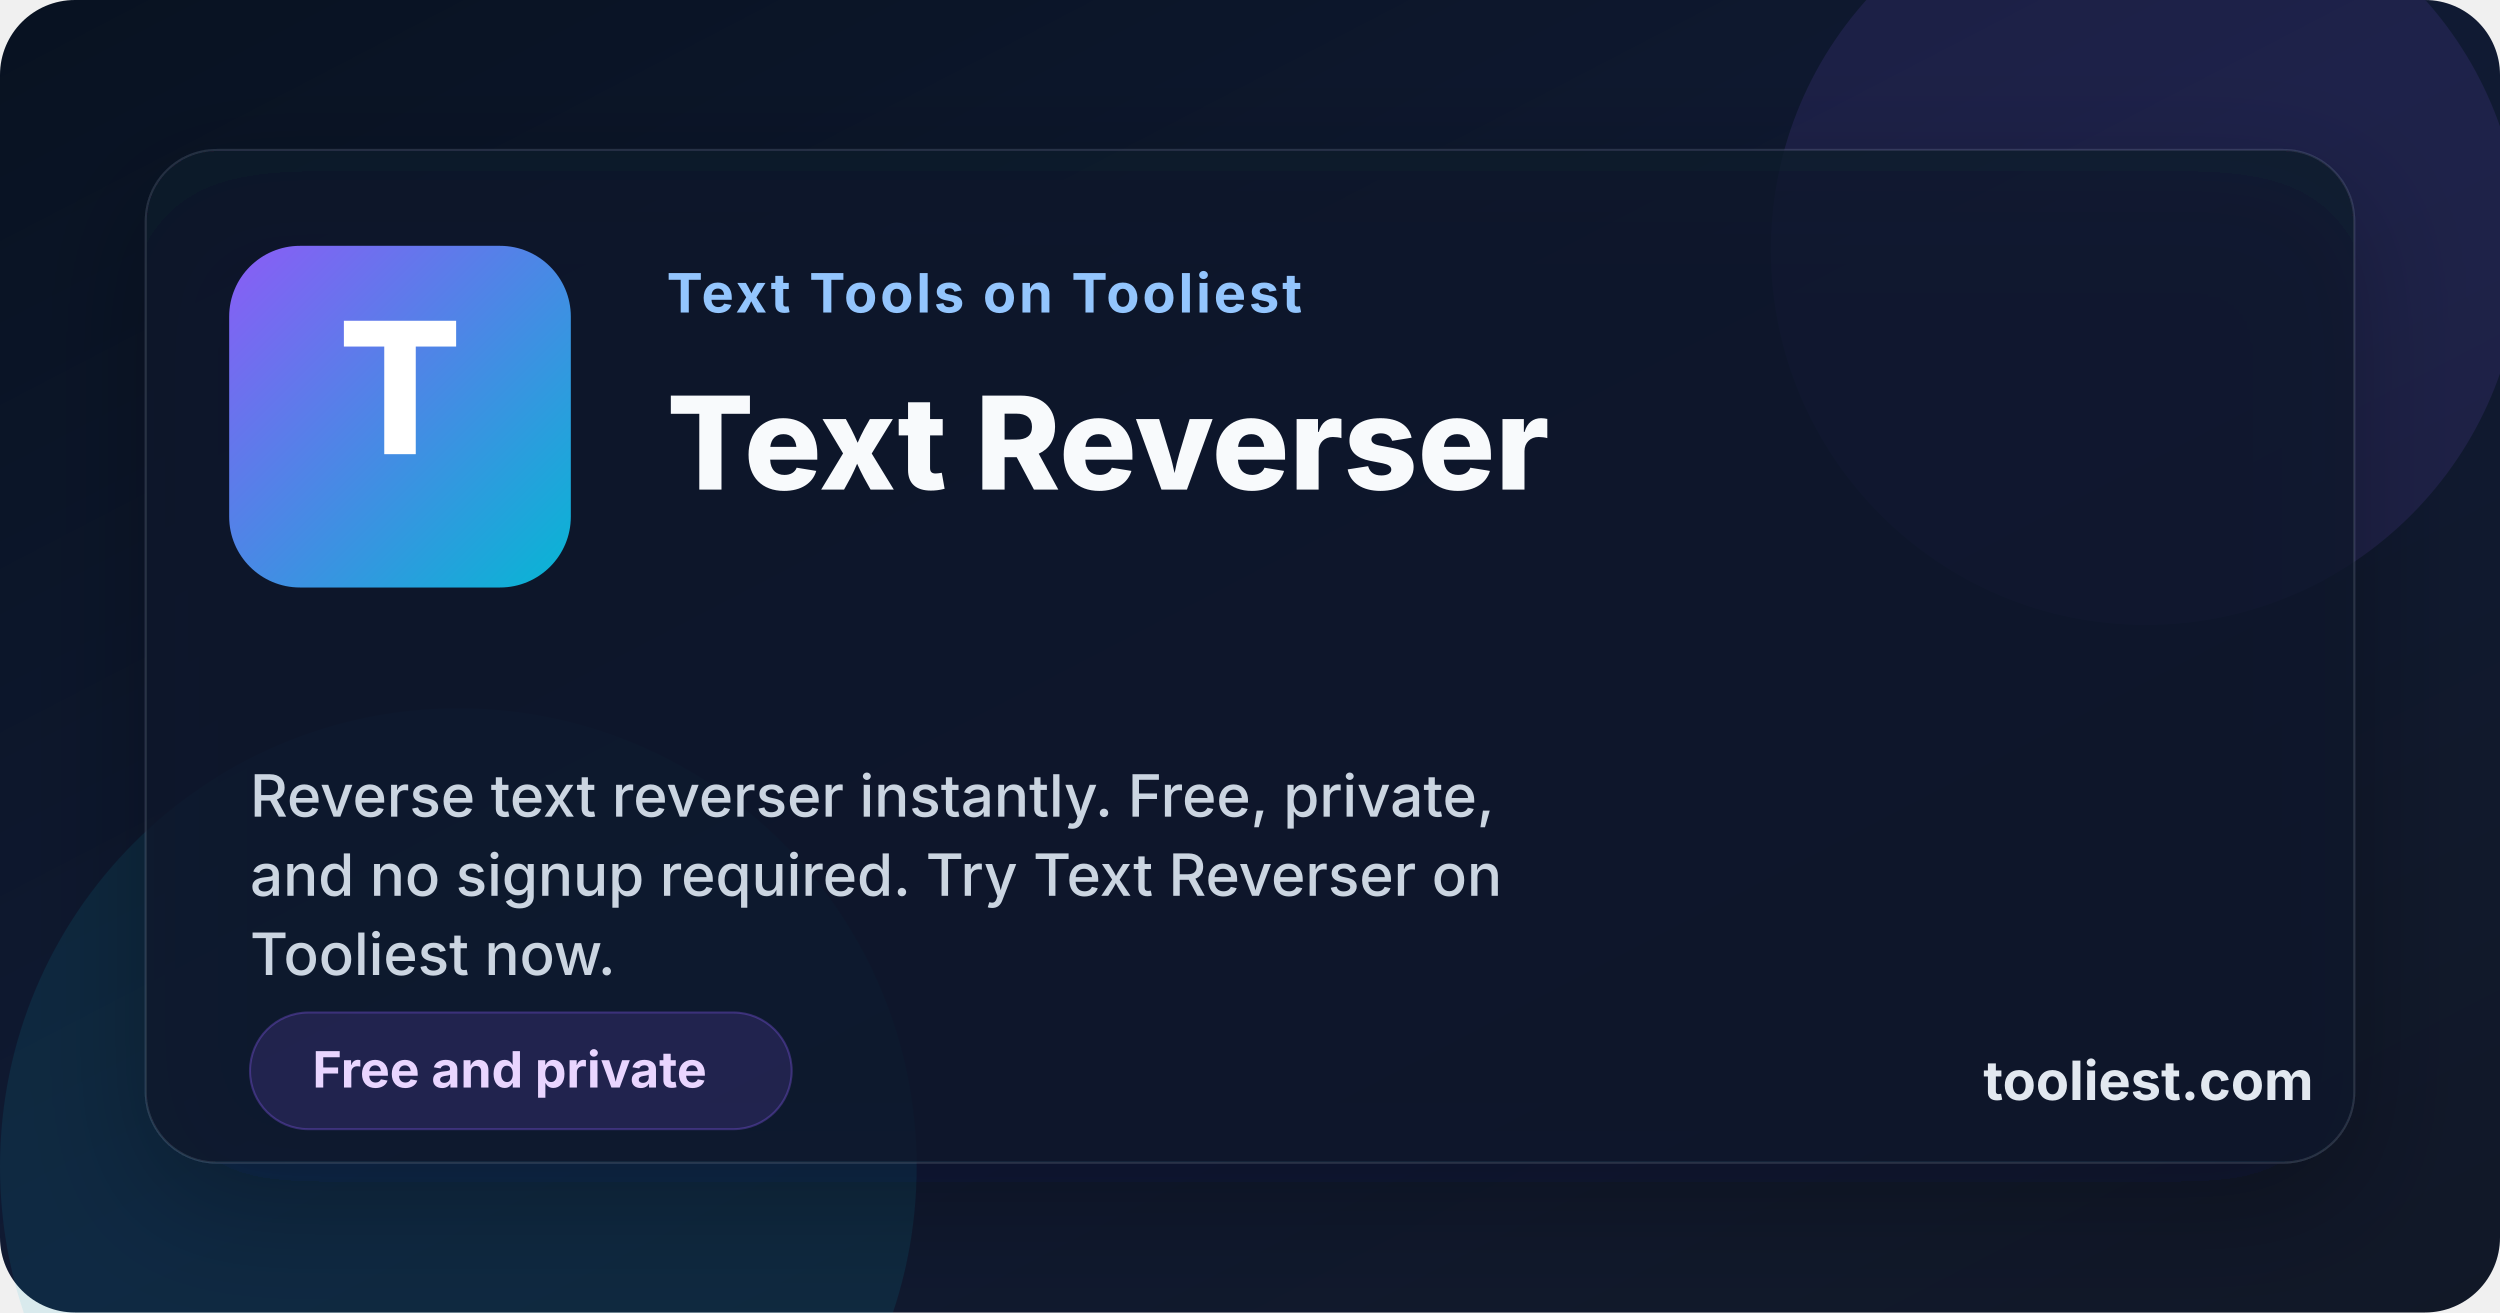
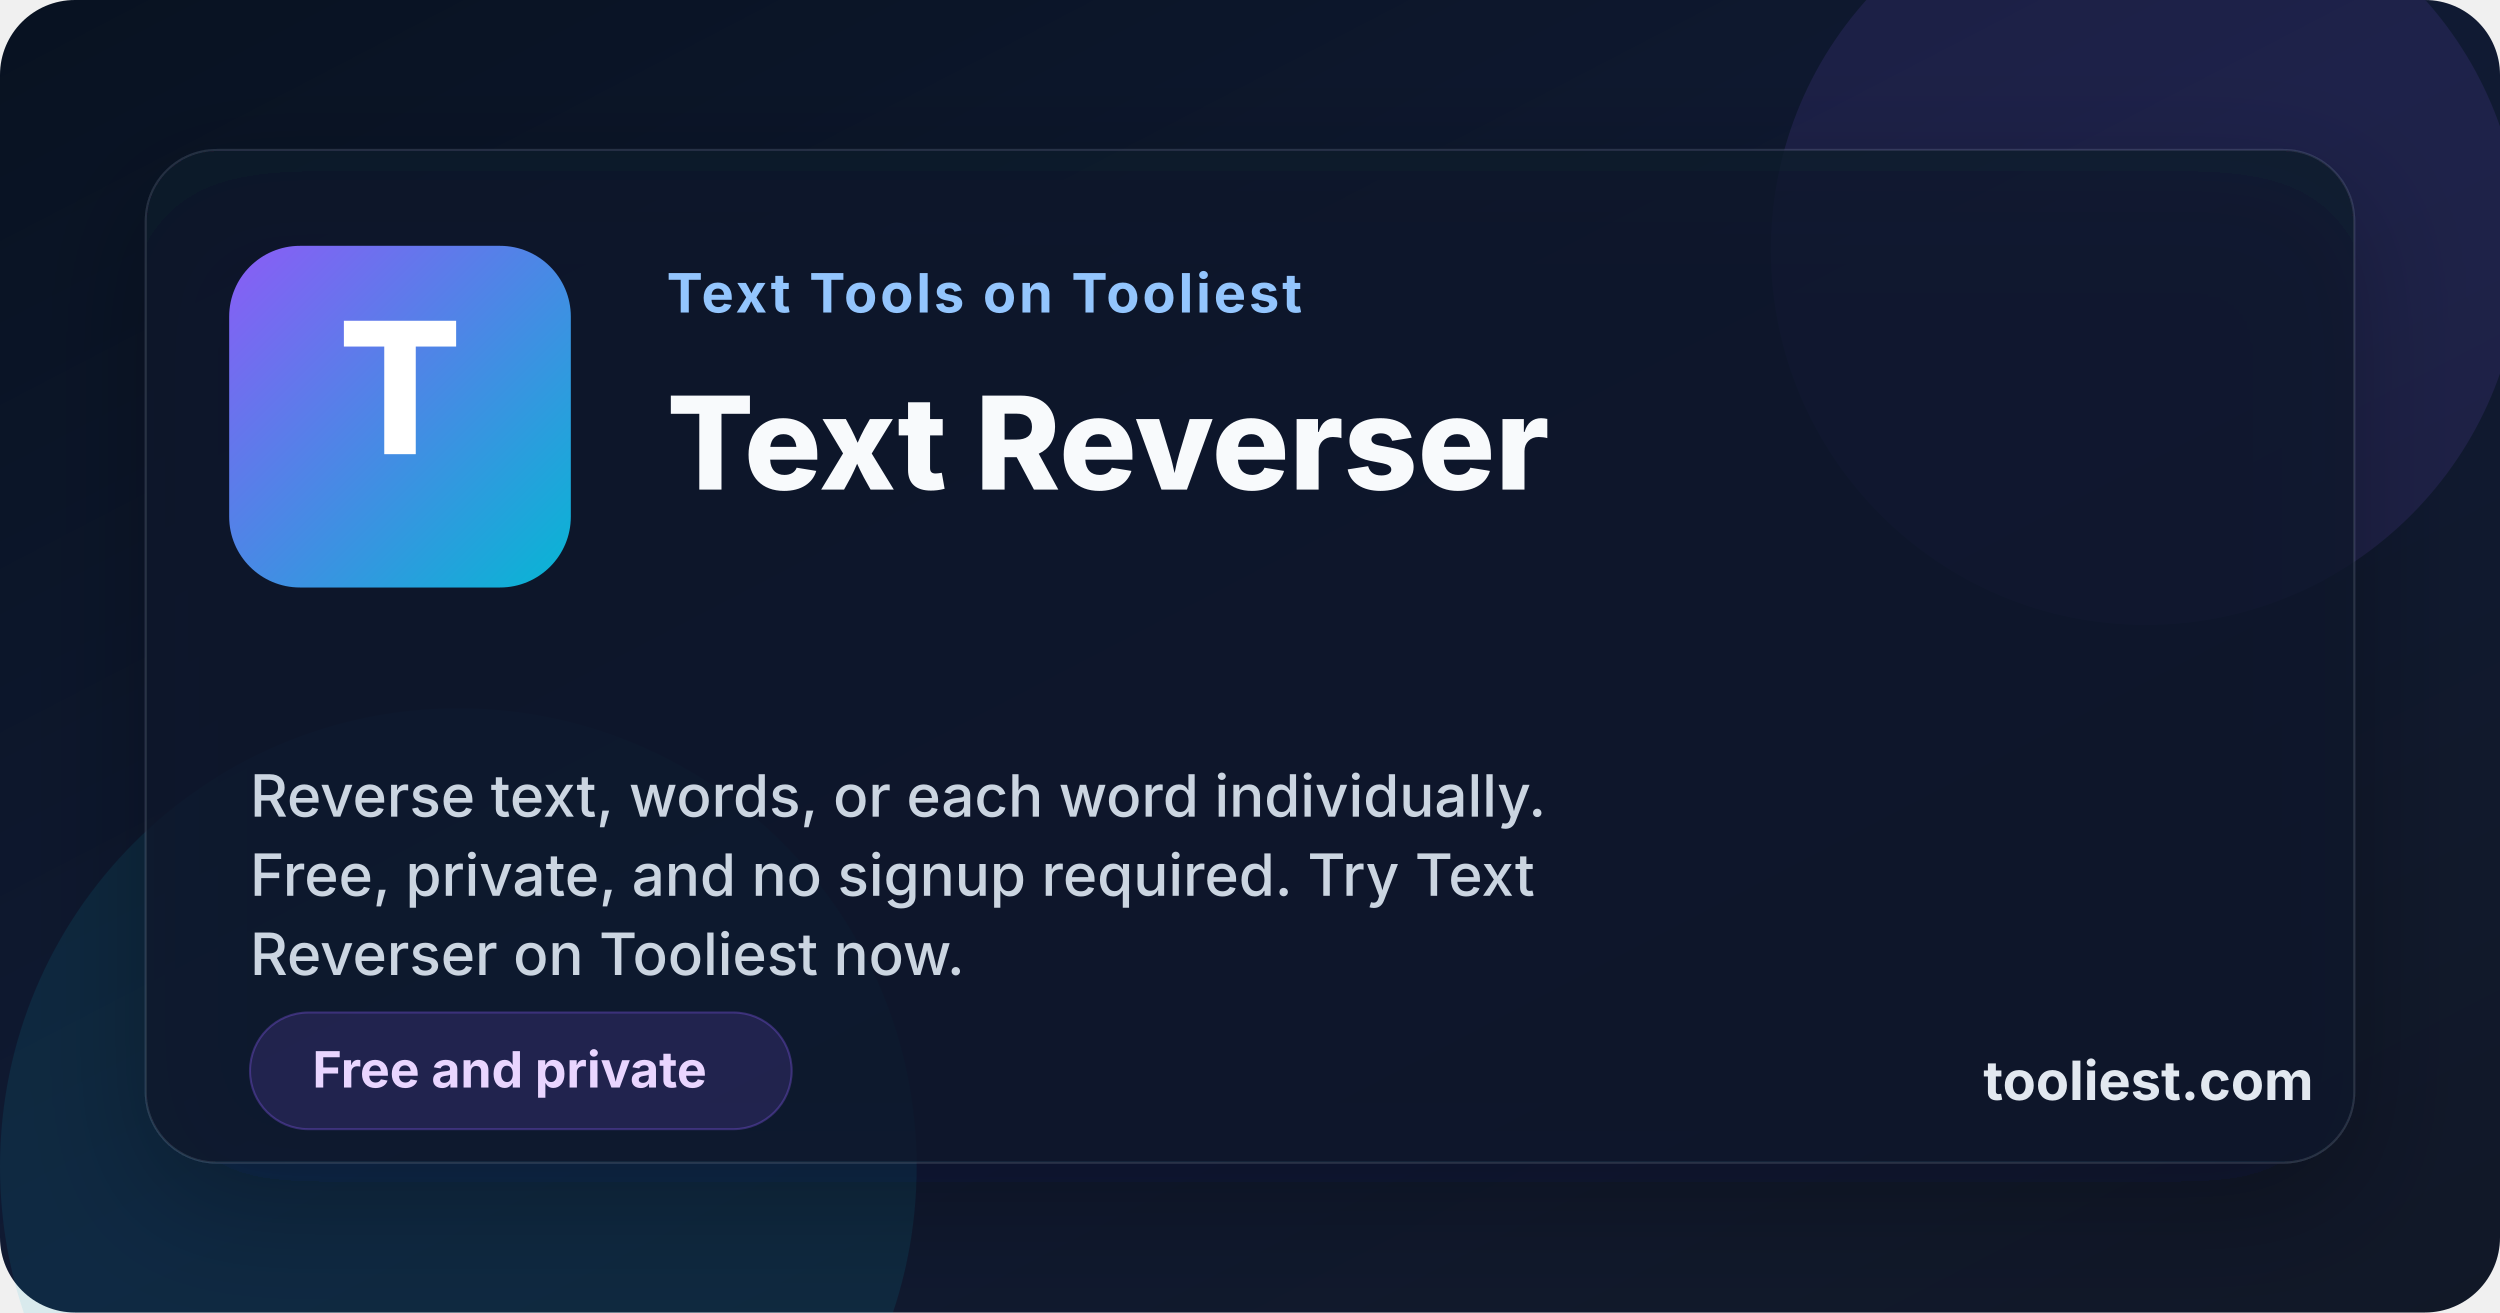
<svg xmlns="http://www.w3.org/2000/svg" width="1200" height="630" viewBox="0 0 1200 630" role="img" aria-labelledby="title desc">
  <defs>
    <linearGradient id="bg" x1="0%" x2="100%" y1="0%" y2="100%">
      <stop offset="0%" stop-color="#081221" />
      <stop offset="50%" stop-color="#101a33" />
      <stop offset="100%" stop-color="#111827" />
    </linearGradient>
    <linearGradient id="accent" x1="0%" x2="100%" y1="0%" y2="100%">
      <stop offset="0%" stop-color="#8b5cf6" />
      <stop offset="100%" stop-color="#06b6d4" />
    </linearGradient>
    <filter id="shadow" x="-20%" y="-20%" width="140%" height="140%">
      <feDropShadow dx="0" dy="20" stdDeviation="30" flood-color="#020617" flood-opacity="0.35" />
    </filter>
  </defs>
  <rect width="1200" height="630" fill="url(#bg)" rx="36" />
  <circle cx="1030" cy="120" r="180" fill="#8b5cf6" opacity="0.12" />
  <circle cx="220" cy="560" r="220" fill="#06b6d4" opacity="0.1" />
  <rect x="70" y="72" width="1060" height="486" rx="34" fill="rgba(15, 23, 42, 0.78)" stroke="rgba(148, 163, 184, 0.18)" filter="url(#shadow)" />
  <rect x="110" y="118" width="164" height="164" rx="34" fill="url(#accent)" />
  <text x="192" y="218" text-anchor="middle" font-family="Inter, Arial, sans-serif" font-size="88" font-weight="800" fill="#ffffff">T</text>
  <text x="320" y="150" font-family="Inter, Arial, sans-serif" font-size="26" font-weight="700" letter-spacing="1.4" fill="#93c5fd">Text Tools on Tooliest</text>
  <text x="320" y="235" font-family="Inter, Arial, sans-serif" font-size="62" font-weight="800" fill="#f8fafc">Text Reverser</text>
-   <text x="120" y="392" font-family="Inter, Arial, sans-serif" font-size="28" font-weight="500" fill="#cbd5e1">Reverse text reverser instantly. Free, private,</text>
-   <text x="120" y="430" font-family="Inter, Arial, sans-serif" font-size="28" font-weight="500" fill="#cbd5e1">and no signup required. Try Text Reverser on</text>
-   <text x="120" y="468" font-family="Inter, Arial, sans-serif" font-size="28" font-weight="500" fill="#cbd5e1">Tooliest now.</text>
+   <text x="120" y="392" font-family="Inter, Arial, sans-serif" font-size="28" font-weight="500" fill="#cbd5e1">Reverse text, words, or each word individually.</text>
+   <text x="120" y="430" font-family="Inter, Arial, sans-serif" font-size="28" font-weight="500" fill="#cbd5e1">Free, private, and no signup required. Try Text</text>
+   <text x="120" y="468" font-family="Inter, Arial, sans-serif" font-size="28" font-weight="500" fill="#cbd5e1">Reverser on Tooliest now.</text>
  <rect x="120" y="486" width="260" height="56" rx="28" fill="rgba(139, 92, 246, 0.16)" stroke="rgba(139, 92, 246, 0.32)" />
  <text x="150" y="522" font-family="Inter, Arial, sans-serif" font-size="24" font-weight="700" fill="#e9d5ff">Free and private</text>
  <text x="952" y="528" font-family="Inter, Arial, sans-serif" font-size="26" font-weight="700" fill="#e2e8f0">tooliest.com</text>
</svg>
